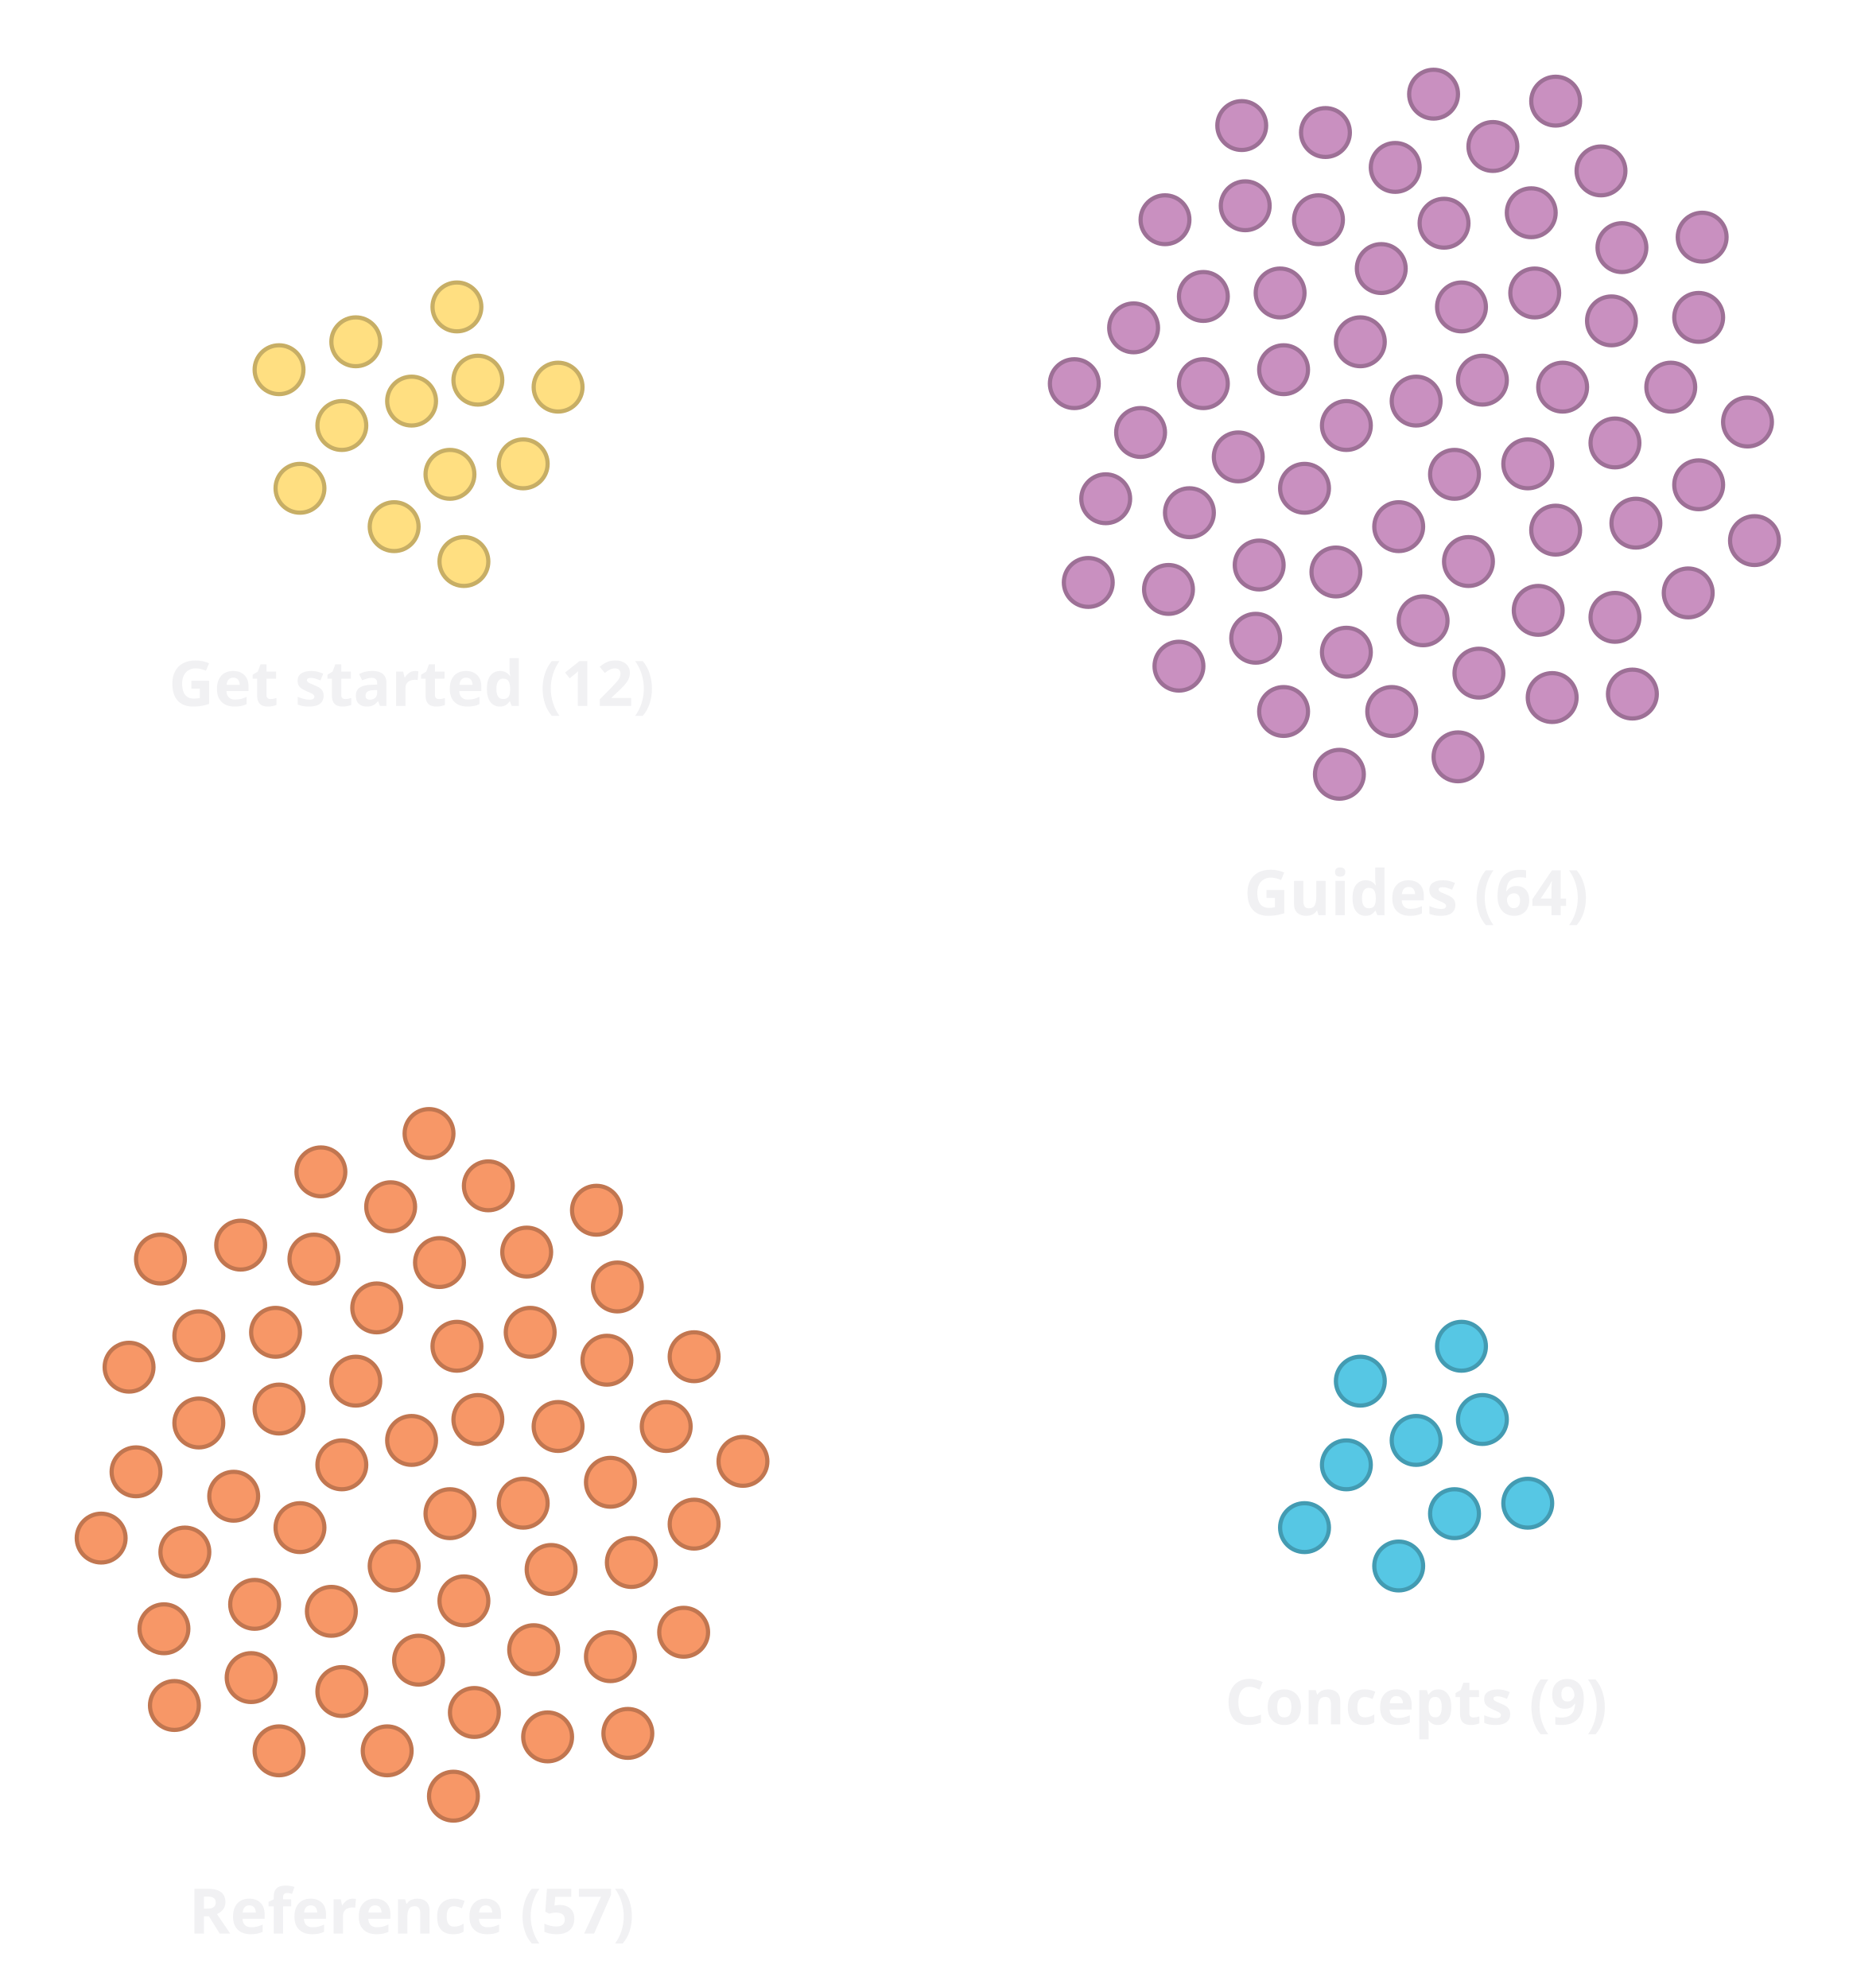
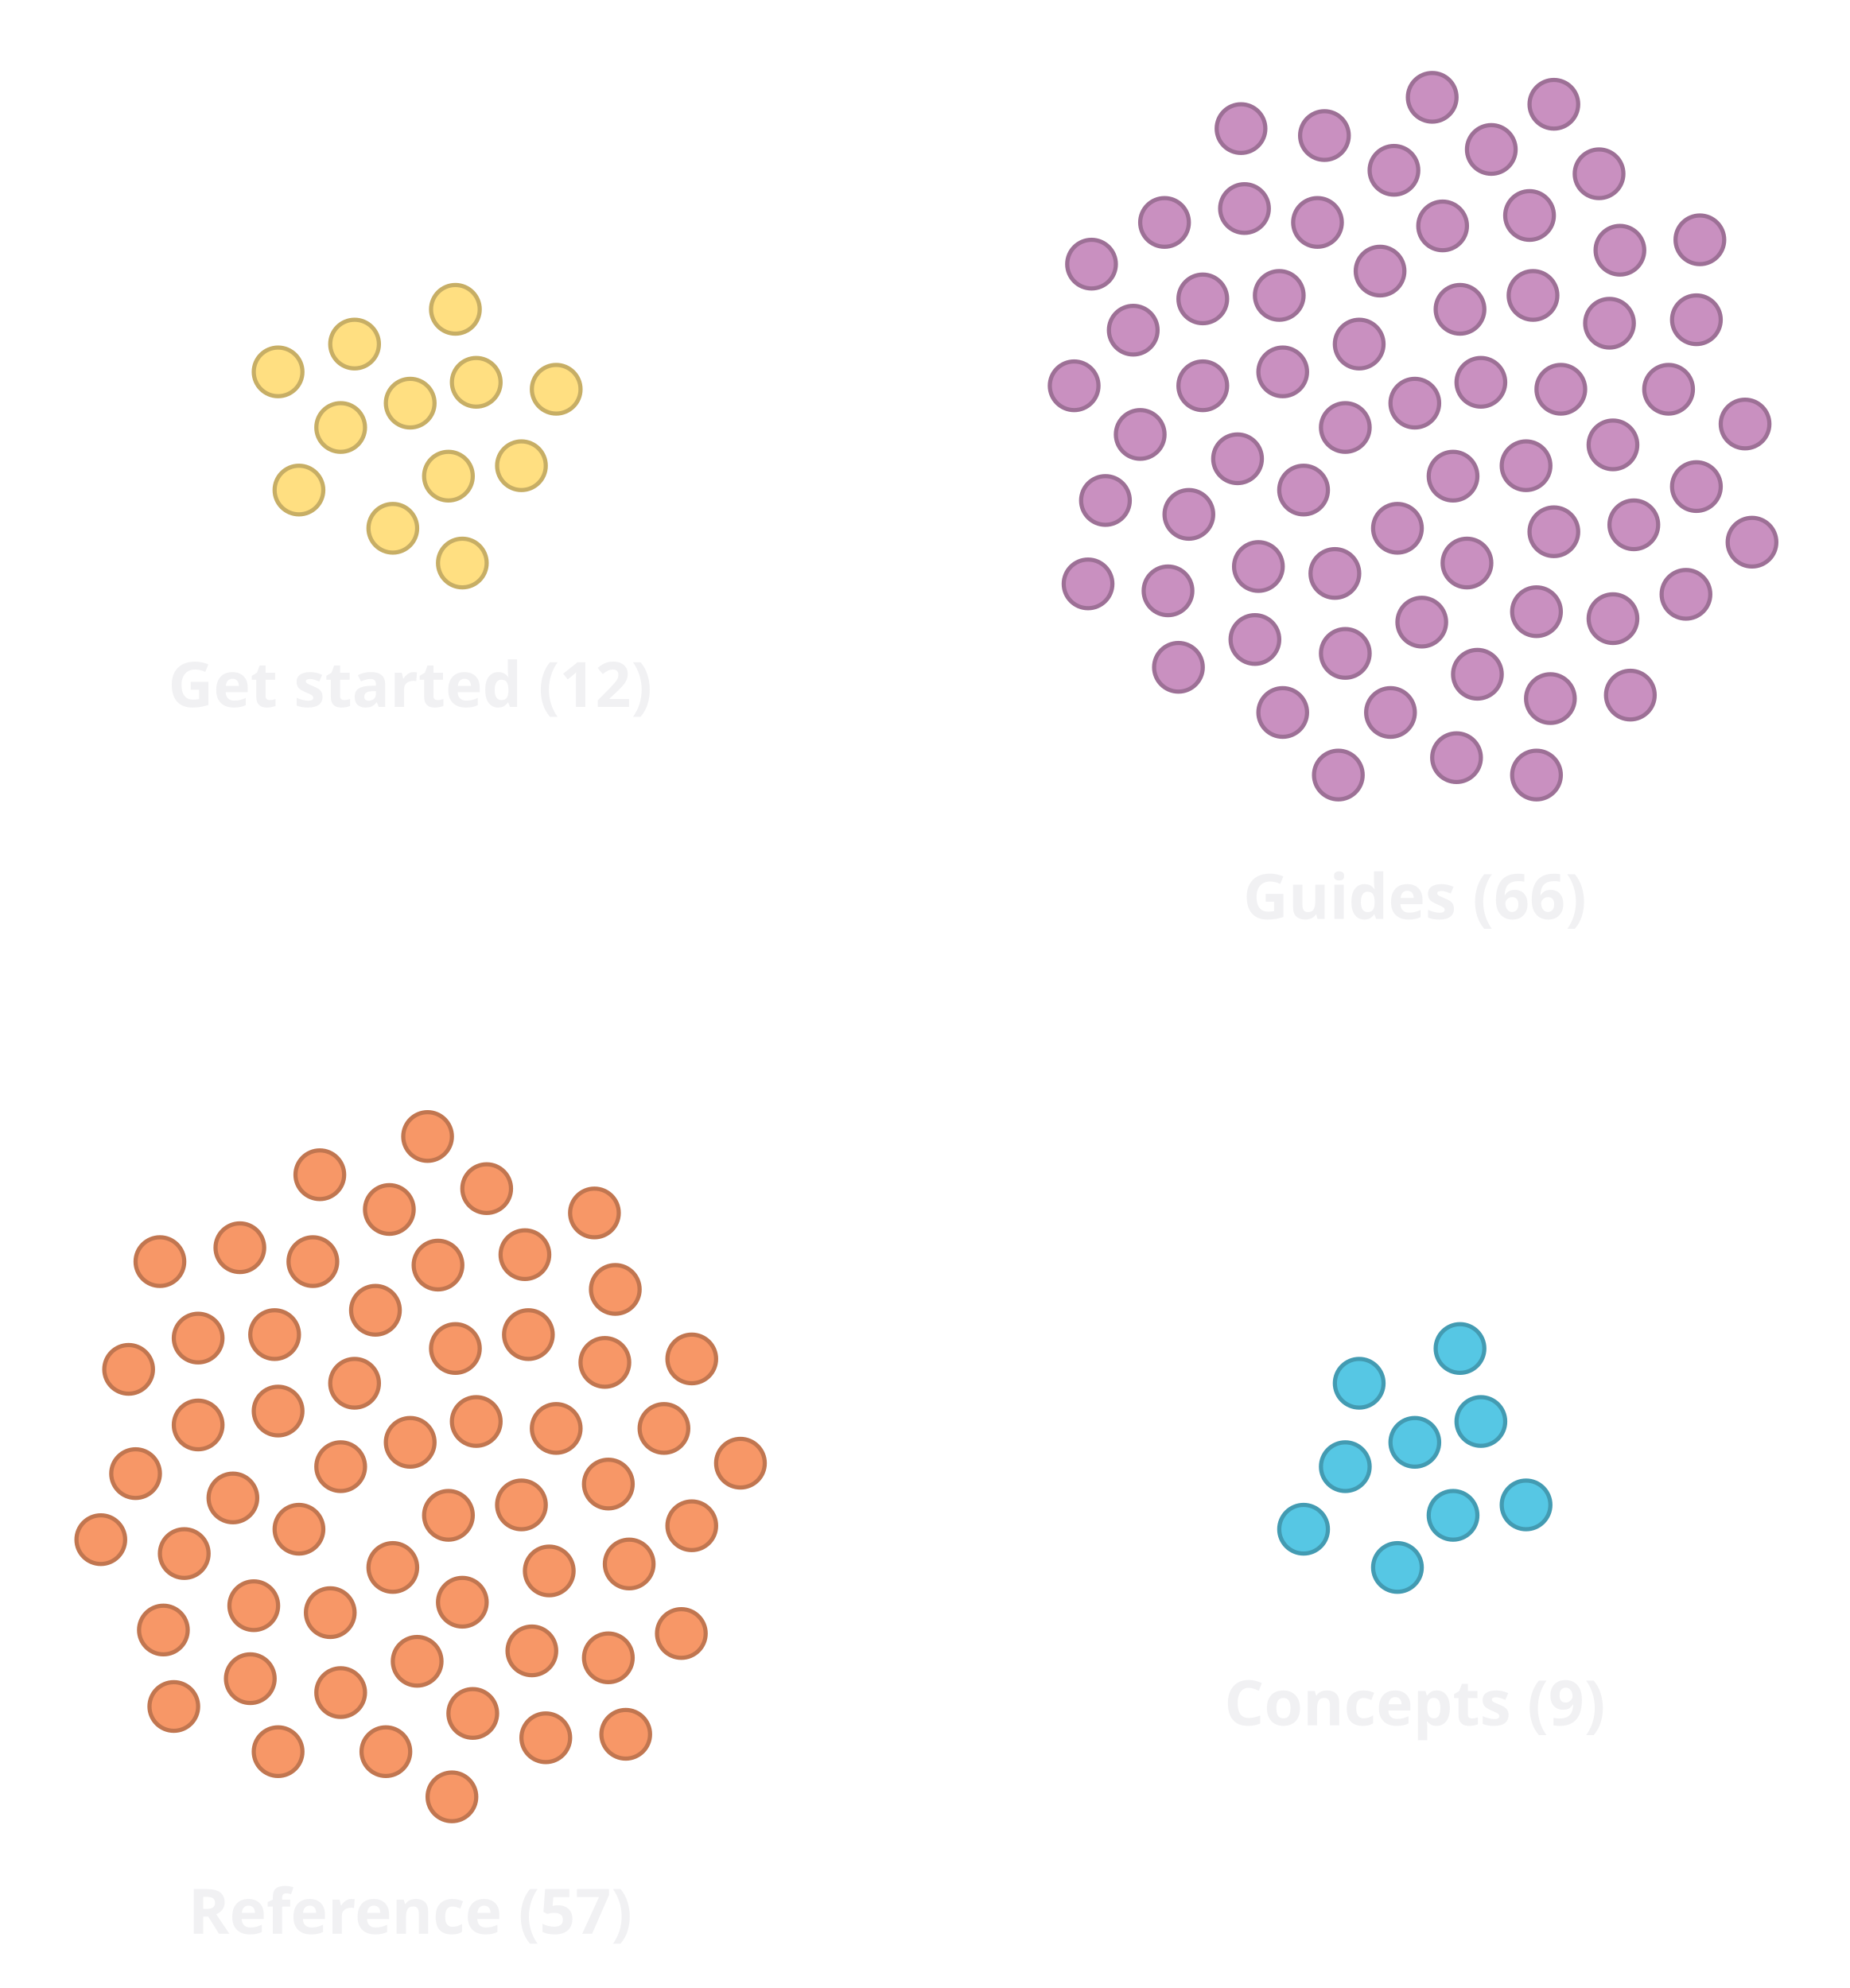
- <svg xmlns="http://www.w3.org/2000/svg" id="docs-graph-1-dark" width="100%" style="max-width: 530px;" viewBox="0 0 530 570" role="img" aria-labelledby="docs-graph-1-dark-title docs-graph-1-dark-desc">
+ <svg xmlns="http://www.w3.org/2000/svg" id="docs-graph-1-dark" width="100%" style="max-width: 532px;" viewBox="0 0 532 572" role="img" aria-labelledby="docs-graph-1-dark-title docs-graph-1-dark-desc">
  <style>#docs-graph-1-dark{font-family:"Relate Sans",system-ui,sans-serif}#docs-graph-1-dark .s-get-started{fill:#FFDF81;stroke:#C7AE65;stroke-width:1.2}#docs-graph-1-dark .s-guides{fill:#C990C0;stroke:#9D7096;stroke-width:1.2}#docs-graph-1-dark .s-reference{fill:#F79767;stroke:#C17650;stroke-width:1.2}#docs-graph-1-dark .s-concepts{fill:#56C7E4;stroke:#439BB2;stroke-width:1.2}#docs-graph-1-dark .sec{font-size:18px;font-weight:600;fill:#F1F1F3}</style>
-   <circle class="s-concepts" cx="406" cy="413" r="7" />
-   <circle class="s-concepts" cx="417" cy="434" r="7" />
-   <circle class="s-concepts" cx="386" cy="420" r="7" />
-   <circle class="s-concepts" cx="425" cy="407" r="7" />
-   <circle class="s-concepts" cx="401" cy="449" r="7" />
-   <circle class="s-concepts" cx="390" cy="396" r="7" />
-   <circle class="s-concepts" cx="438" cy="431" r="7" />
-   <circle class="s-concepts" cx="374" cy="438" r="7" />
-   <circle class="s-concepts" cx="419" cy="386" r="7" />
-   <circle class="s-get-started" cx="118" cy="115" r="7" />
-   <circle class="s-get-started" cx="129" cy="136" r="7" />
-   <circle class="s-get-started" cx="98" cy="122" r="7" />
-   <circle class="s-get-started" cx="137" cy="109" r="7" />
-   <circle class="s-get-started" cx="113" cy="151" r="7" />
-   <circle class="s-get-started" cx="102" cy="98" r="7" />
-   <circle class="s-get-started" cx="150" cy="133" r="7" />
-   <circle class="s-get-started" cx="86" cy="140" r="7" />
-   <circle class="s-get-started" cx="131" cy="88" r="7" />
-   <circle class="s-get-started" cx="133" cy="161" r="7" />
-   <circle class="s-get-started" cx="80" cy="106" r="7" />
-   <circle class="s-get-started" cx="160" cy="111" r="7" />
-   <circle class="s-guides" cx="406" cy="115" r="7" />
-   <circle class="s-guides" cx="417" cy="136" r="7" />
-   <circle class="s-guides" cx="386" cy="122" r="7" />
-   <circle class="s-guides" cx="425" cy="109" r="7" />
-   <circle class="s-guides" cx="401" cy="151" r="7" />
-   <circle class="s-guides" cx="390" cy="98" r="7" />
-   <circle class="s-guides" cx="438" cy="133" r="7" />
-   <circle class="s-guides" cx="374" cy="140" r="7" />
-   <circle class="s-guides" cx="419" cy="88" r="7" />
-   <circle class="s-guides" cx="421" cy="161" r="7" />
-   <circle class="s-guides" cx="368" cy="106" r="7" />
-   <circle class="s-guides" cx="448" cy="111" r="7" />
-   <circle class="s-guides" cx="383" cy="164" r="7" />
-   <circle class="s-guides" cx="396" cy="77" r="7" />
-   <circle class="s-guides" cx="446" cy="152" r="7" />
-   <circle class="s-guides" cx="355" cy="131" r="7" />
-   <circle class="s-guides" cx="440" cy="84" r="7" />
-   <circle class="s-guides" cx="408" cy="178" r="7" />
-   <circle class="s-guides" cx="367" cy="84" r="7" />
-   <circle class="s-guides" cx="463" cy="127" r="7" />
-   <circle class="s-guides" cx="361" cy="162" r="7" />
-   <circle class="s-guides" cx="414" cy="64" r="7" />
-   <circle class="s-guides" cx="441" cy="175" r="7" />
-   <circle class="s-guides" cx="345" cy="110" r="7" />
-   <circle class="s-guides" cx="462" cy="92" r="7" />
-   <circle class="s-guides" cx="386" cy="187" r="7" />
-   <circle class="s-guides" cx="378" cy="63" r="7" />
-   <circle class="s-guides" cx="469" cy="150" r="7" />
-   <circle class="s-guides" cx="341" cy="147" r="7" />
-   <circle class="s-guides" cx="439" cy="61" r="7" />
-   <circle class="s-guides" cx="424" cy="193" r="7" />
-   <circle class="s-guides" cx="345" cy="85" r="7" />
-   <circle class="s-guides" cx="479" cy="111" r="7" />
-   <circle class="s-guides" cx="360" cy="183" r="7" />
-   <circle class="s-guides" cx="400" cy="48" r="7" />
-   <circle class="s-guides" cx="463" cy="177" r="7" />
-   <circle class="s-guides" cx="327" cy="124" r="7" />
-   <circle class="s-guides" cx="465" cy="71" r="7" />
-   <circle class="s-guides" cx="399" cy="204" r="7" />
-   <circle class="s-guides" cx="357" cy="59" r="7" />
-   <circle class="s-guides" cx="487" cy="139" r="7" />
-   <circle class="s-guides" cx="335" cy="169" r="7" />
-   <circle class="s-guides" cx="428" cy="42" r="7" />
-   <circle class="s-guides" cx="445" cy="200" r="7" />
-   <circle class="s-guides" cx="325" cy="94" r="7" />
-   <circle class="s-guides" cx="487" cy="91" r="7" />
-   <circle class="s-guides" cx="368" cy="204" r="7" />
-   <circle class="s-guides" cx="380" cy="38" r="7" />
-   <circle class="s-guides" cx="484" cy="170" r="7" />
-   <circle class="s-guides" cx="317" cy="143" r="7" />
-   <circle class="s-guides" cx="459" cy="49" r="7" />
-   <circle class="s-guides" cx="418" cy="217" r="7" />
-   <circle class="s-guides" cx="334" cy="63" r="7" />
-   <circle class="s-guides" cx="501" cy="121" r="7" />
-   <circle class="s-guides" cx="338" cy="191" r="7" />
-   <circle class="s-guides" cx="411" cy="27" r="7" />
-   <circle class="s-guides" cx="468" cy="199" r="7" />
-   <circle class="s-guides" cx="308" cy="110" r="7" />
-   <circle class="s-guides" cx="488" cy="68" r="7" />
-   <circle class="s-guides" cx="384" cy="222" r="7" />
-   <circle class="s-guides" cx="356" cy="36" r="7" />
-   <circle class="s-guides" cx="503" cy="155" r="7" />
-   <circle class="s-guides" cx="312" cy="167" r="7" />
-   <circle class="s-guides" cx="446" cy="29" r="7" />
-   <circle class="s-reference" cx="118" cy="413" r="7" />
-   <circle class="s-reference" cx="129" cy="434" r="7" />
-   <circle class="s-reference" cx="98" cy="420" r="7" />
-   <circle class="s-reference" cx="137" cy="407" r="7" />
-   <circle class="s-reference" cx="113" cy="449" r="7" />
-   <circle class="s-reference" cx="102" cy="396" r="7" />
-   <circle class="s-reference" cx="150" cy="431" r="7" />
-   <circle class="s-reference" cx="86" cy="438" r="7" />
-   <circle class="s-reference" cx="131" cy="386" r="7" />
-   <circle class="s-reference" cx="133" cy="459" r="7" />
-   <circle class="s-reference" cx="80" cy="404" r="7" />
-   <circle class="s-reference" cx="160" cy="409" r="7" />
-   <circle class="s-reference" cx="95" cy="462" r="7" />
-   <circle class="s-reference" cx="108" cy="375" r="7" />
-   <circle class="s-reference" cx="158" cy="450" r="7" />
-   <circle class="s-reference" cx="67" cy="429" r="7" />
-   <circle class="s-reference" cx="152" cy="382" r="7" />
-   <circle class="s-reference" cx="120" cy="476" r="7" />
-   <circle class="s-reference" cx="79" cy="382" r="7" />
-   <circle class="s-reference" cx="175" cy="425" r="7" />
-   <circle class="s-reference" cx="73" cy="460" r="7" />
-   <circle class="s-reference" cx="126" cy="362" r="7" />
-   <circle class="s-reference" cx="153" cy="473" r="7" />
-   <circle class="s-reference" cx="57" cy="408" r="7" />
-   <circle class="s-reference" cx="174" cy="390" r="7" />
-   <circle class="s-reference" cx="98" cy="485" r="7" />
-   <circle class="s-reference" cx="90" cy="361" r="7" />
-   <circle class="s-reference" cx="181" cy="448" r="7" />
-   <circle class="s-reference" cx="53" cy="445" r="7" />
-   <circle class="s-reference" cx="151" cy="359" r="7" />
-   <circle class="s-reference" cx="136" cy="491" r="7" />
-   <circle class="s-reference" cx="57" cy="383" r="7" />
-   <circle class="s-reference" cx="191" cy="409" r="7" />
-   <circle class="s-reference" cx="72" cy="481" r="7" />
-   <circle class="s-reference" cx="112" cy="346" r="7" />
-   <circle class="s-reference" cx="175" cy="475" r="7" />
-   <circle class="s-reference" cx="39" cy="422" r="7" />
-   <circle class="s-reference" cx="177" cy="369" r="7" />
-   <circle class="s-reference" cx="111" cy="502" r="7" />
-   <circle class="s-reference" cx="69" cy="357" r="7" />
-   <circle class="s-reference" cx="199" cy="437" r="7" />
-   <circle class="s-reference" cx="47" cy="467" r="7" />
-   <circle class="s-reference" cx="140" cy="340" r="7" />
-   <circle class="s-reference" cx="157" cy="498" r="7" />
-   <circle class="s-reference" cx="37" cy="392" r="7" />
-   <circle class="s-reference" cx="199" cy="389" r="7" />
-   <circle class="s-reference" cx="80" cy="502" r="7" />
-   <circle class="s-reference" cx="92" cy="336" r="7" />
-   <circle class="s-reference" cx="196" cy="468" r="7" />
-   <circle class="s-reference" cx="29" cy="441" r="7" />
-   <circle class="s-reference" cx="171" cy="347" r="7" />
-   <circle class="s-reference" cx="130" cy="515" r="7" />
-   <circle class="s-reference" cx="46" cy="361" r="7" />
-   <circle class="s-reference" cx="213" cy="419" r="7" />
-   <circle class="s-reference" cx="50" cy="489" r="7" />
-   <circle class="s-reference" cx="123" cy="325" r="7" />
-   <circle class="s-reference" cx="180" cy="497" r="7" />
-   <text class="sec" x="118" y="202.4" text-anchor="middle">Get started (12)</text>
-   <text class="sec" x="406" y="262.4" text-anchor="middle">Guides (64)</text>
-   <text class="sec" x="118" y="554.4" text-anchor="middle">Reference (57)</text>
-   <text class="sec" x="406" y="494.4" text-anchor="middle">Concepts (9)</text>
+   <circle class="s-concepts" cx="407" cy="415" r="7" />
+   <circle class="s-concepts" cx="418" cy="436" r="7" />
+   <circle class="s-concepts" cx="387" cy="422" r="7" />
+   <circle class="s-concepts" cx="426" cy="409" r="7" />
+   <circle class="s-concepts" cx="402" cy="451" r="7" />
+   <circle class="s-concepts" cx="391" cy="398" r="7" />
+   <circle class="s-concepts" cx="439" cy="433" r="7" />
+   <circle class="s-concepts" cx="375" cy="440" r="7" />
+   <circle class="s-concepts" cx="420" cy="388" r="7" />
+   <circle class="s-get-started" cx="118" cy="116" r="7" />
+   <circle class="s-get-started" cx="129" cy="137" r="7" />
+   <circle class="s-get-started" cx="98" cy="123" r="7" />
+   <circle class="s-get-started" cx="137" cy="110" r="7" />
+   <circle class="s-get-started" cx="113" cy="152" r="7" />
+   <circle class="s-get-started" cx="102" cy="99" r="7" />
+   <circle class="s-get-started" cx="150" cy="134" r="7" />
+   <circle class="s-get-started" cx="86" cy="141" r="7" />
+   <circle class="s-get-started" cx="131" cy="89" r="7" />
+   <circle class="s-get-started" cx="133" cy="162" r="7" />
+   <circle class="s-get-started" cx="80" cy="107" r="7" />
+   <circle class="s-get-started" cx="160" cy="112" r="7" />
+   <circle class="s-guides" cx="407" cy="116" r="7" />
+   <circle class="s-guides" cx="418" cy="137" r="7" />
+   <circle class="s-guides" cx="387" cy="123" r="7" />
+   <circle class="s-guides" cx="426" cy="110" r="7" />
+   <circle class="s-guides" cx="402" cy="152" r="7" />
+   <circle class="s-guides" cx="391" cy="99" r="7" />
+   <circle class="s-guides" cx="439" cy="134" r="7" />
+   <circle class="s-guides" cx="375" cy="141" r="7" />
+   <circle class="s-guides" cx="420" cy="89" r="7" />
+   <circle class="s-guides" cx="422" cy="162" r="7" />
+   <circle class="s-guides" cx="369" cy="107" r="7" />
+   <circle class="s-guides" cx="449" cy="112" r="7" />
+   <circle class="s-guides" cx="384" cy="165" r="7" />
+   <circle class="s-guides" cx="397" cy="78" r="7" />
+   <circle class="s-guides" cx="447" cy="153" r="7" />
+   <circle class="s-guides" cx="356" cy="132" r="7" />
+   <circle class="s-guides" cx="441" cy="85" r="7" />
+   <circle class="s-guides" cx="409" cy="179" r="7" />
+   <circle class="s-guides" cx="368" cy="85" r="7" />
+   <circle class="s-guides" cx="464" cy="128" r="7" />
+   <circle class="s-guides" cx="362" cy="163" r="7" />
+   <circle class="s-guides" cx="415" cy="65" r="7" />
+   <circle class="s-guides" cx="442" cy="176" r="7" />
+   <circle class="s-guides" cx="346" cy="111" r="7" />
+   <circle class="s-guides" cx="463" cy="93" r="7" />
+   <circle class="s-guides" cx="387" cy="188" r="7" />
+   <circle class="s-guides" cx="379" cy="64" r="7" />
+   <circle class="s-guides" cx="470" cy="151" r="7" />
+   <circle class="s-guides" cx="342" cy="148" r="7" />
+   <circle class="s-guides" cx="440" cy="62" r="7" />
+   <circle class="s-guides" cx="425" cy="194" r="7" />
+   <circle class="s-guides" cx="346" cy="86" r="7" />
+   <circle class="s-guides" cx="480" cy="112" r="7" />
+   <circle class="s-guides" cx="361" cy="184" r="7" />
+   <circle class="s-guides" cx="401" cy="49" r="7" />
+   <circle class="s-guides" cx="464" cy="178" r="7" />
+   <circle class="s-guides" cx="328" cy="125" r="7" />
+   <circle class="s-guides" cx="466" cy="72" r="7" />
+   <circle class="s-guides" cx="400" cy="205" r="7" />
+   <circle class="s-guides" cx="358" cy="60" r="7" />
+   <circle class="s-guides" cx="488" cy="140" r="7" />
+   <circle class="s-guides" cx="336" cy="170" r="7" />
+   <circle class="s-guides" cx="429" cy="43" r="7" />
+   <circle class="s-guides" cx="446" cy="201" r="7" />
+   <circle class="s-guides" cx="326" cy="95" r="7" />
+   <circle class="s-guides" cx="488" cy="92" r="7" />
+   <circle class="s-guides" cx="369" cy="205" r="7" />
+   <circle class="s-guides" cx="381" cy="39" r="7" />
+   <circle class="s-guides" cx="485" cy="171" r="7" />
+   <circle class="s-guides" cx="318" cy="144" r="7" />
+   <circle class="s-guides" cx="460" cy="50" r="7" />
+   <circle class="s-guides" cx="419" cy="218" r="7" />
+   <circle class="s-guides" cx="335" cy="64" r="7" />
+   <circle class="s-guides" cx="502" cy="122" r="7" />
+   <circle class="s-guides" cx="339" cy="192" r="7" />
+   <circle class="s-guides" cx="412" cy="28" r="7" />
+   <circle class="s-guides" cx="469" cy="200" r="7" />
+   <circle class="s-guides" cx="309" cy="111" r="7" />
+   <circle class="s-guides" cx="489" cy="69" r="7" />
+   <circle class="s-guides" cx="385" cy="223" r="7" />
+   <circle class="s-guides" cx="357" cy="37" r="7" />
+   <circle class="s-guides" cx="504" cy="156" r="7" />
+   <circle class="s-guides" cx="313" cy="168" r="7" />
+   <circle class="s-guides" cx="447" cy="30" r="7" />
+   <circle class="s-guides" cx="442" cy="223" r="7" />
+   <circle class="s-guides" cx="314" cy="76" r="7" />
+   <circle class="s-reference" cx="118" cy="415" r="7" />
+   <circle class="s-reference" cx="129" cy="436" r="7" />
+   <circle class="s-reference" cx="98" cy="422" r="7" />
+   <circle class="s-reference" cx="137" cy="409" r="7" />
+   <circle class="s-reference" cx="113" cy="451" r="7" />
+   <circle class="s-reference" cx="102" cy="398" r="7" />
+   <circle class="s-reference" cx="150" cy="433" r="7" />
+   <circle class="s-reference" cx="86" cy="440" r="7" />
+   <circle class="s-reference" cx="131" cy="388" r="7" />
+   <circle class="s-reference" cx="133" cy="461" r="7" />
+   <circle class="s-reference" cx="80" cy="406" r="7" />
+   <circle class="s-reference" cx="160" cy="411" r="7" />
+   <circle class="s-reference" cx="95" cy="464" r="7" />
+   <circle class="s-reference" cx="108" cy="377" r="7" />
+   <circle class="s-reference" cx="158" cy="452" r="7" />
+   <circle class="s-reference" cx="67" cy="431" r="7" />
+   <circle class="s-reference" cx="152" cy="384" r="7" />
+   <circle class="s-reference" cx="120" cy="478" r="7" />
+   <circle class="s-reference" cx="79" cy="384" r="7" />
+   <circle class="s-reference" cx="175" cy="427" r="7" />
+   <circle class="s-reference" cx="73" cy="462" r="7" />
+   <circle class="s-reference" cx="126" cy="364" r="7" />
+   <circle class="s-reference" cx="153" cy="475" r="7" />
+   <circle class="s-reference" cx="57" cy="410" r="7" />
+   <circle class="s-reference" cx="174" cy="392" r="7" />
+   <circle class="s-reference" cx="98" cy="487" r="7" />
+   <circle class="s-reference" cx="90" cy="363" r="7" />
+   <circle class="s-reference" cx="181" cy="450" r="7" />
+   <circle class="s-reference" cx="53" cy="447" r="7" />
+   <circle class="s-reference" cx="151" cy="361" r="7" />
+   <circle class="s-reference" cx="136" cy="493" r="7" />
+   <circle class="s-reference" cx="57" cy="385" r="7" />
+   <circle class="s-reference" cx="191" cy="411" r="7" />
+   <circle class="s-reference" cx="72" cy="483" r="7" />
+   <circle class="s-reference" cx="112" cy="348" r="7" />
+   <circle class="s-reference" cx="175" cy="477" r="7" />
+   <circle class="s-reference" cx="39" cy="424" r="7" />
+   <circle class="s-reference" cx="177" cy="371" r="7" />
+   <circle class="s-reference" cx="111" cy="504" r="7" />
+   <circle class="s-reference" cx="69" cy="359" r="7" />
+   <circle class="s-reference" cx="199" cy="439" r="7" />
+   <circle class="s-reference" cx="47" cy="469" r="7" />
+   <circle class="s-reference" cx="140" cy="342" r="7" />
+   <circle class="s-reference" cx="157" cy="500" r="7" />
+   <circle class="s-reference" cx="37" cy="394" r="7" />
+   <circle class="s-reference" cx="199" cy="391" r="7" />
+   <circle class="s-reference" cx="80" cy="504" r="7" />
+   <circle class="s-reference" cx="92" cy="338" r="7" />
+   <circle class="s-reference" cx="196" cy="470" r="7" />
+   <circle class="s-reference" cx="29" cy="443" r="7" />
+   <circle class="s-reference" cx="171" cy="349" r="7" />
+   <circle class="s-reference" cx="130" cy="517" r="7" />
+   <circle class="s-reference" cx="46" cy="363" r="7" />
+   <circle class="s-reference" cx="213" cy="421" r="7" />
+   <circle class="s-reference" cx="50" cy="491" r="7" />
+   <circle class="s-reference" cx="123" cy="327" r="7" />
+   <circle class="s-reference" cx="180" cy="499" r="7" />
+   <text class="sec" x="118" y="203.4" text-anchor="middle">Get started (12)</text>
+   <text class="sec" x="407" y="264.4" text-anchor="middle">Guides (66)</text>
+   <text class="sec" x="118" y="556.4" text-anchor="middle">Reference (57)</text>
+   <text class="sec" x="407" y="496.4" text-anchor="middle">Concepts (9)</text>
</svg>
